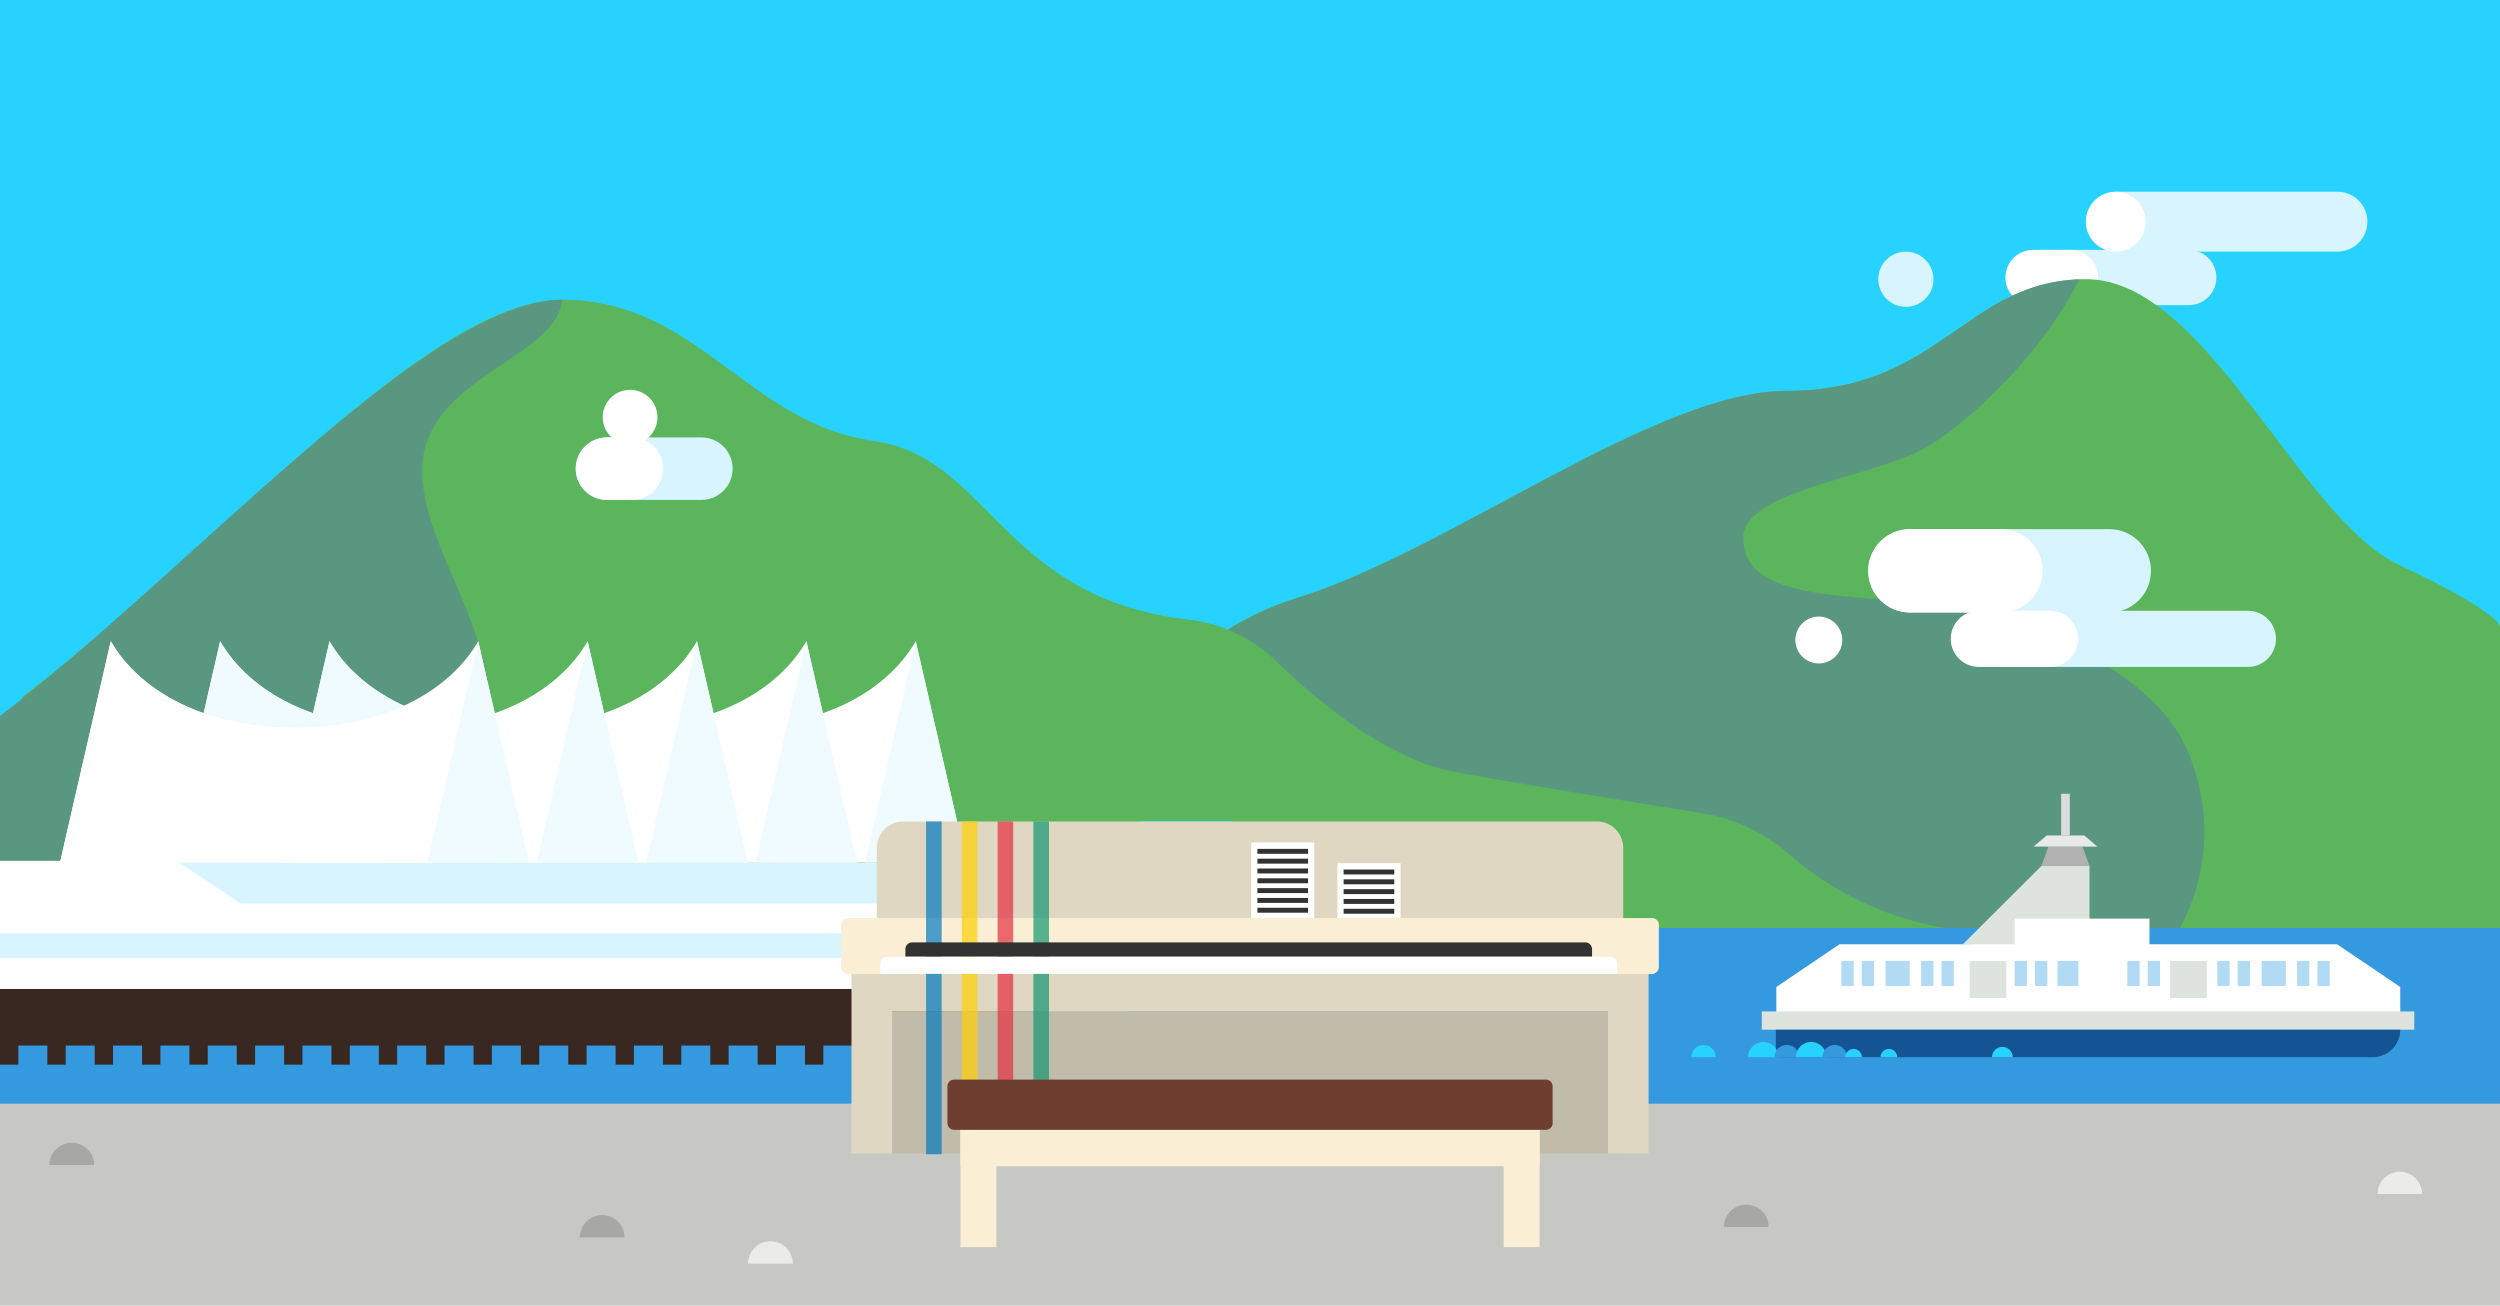
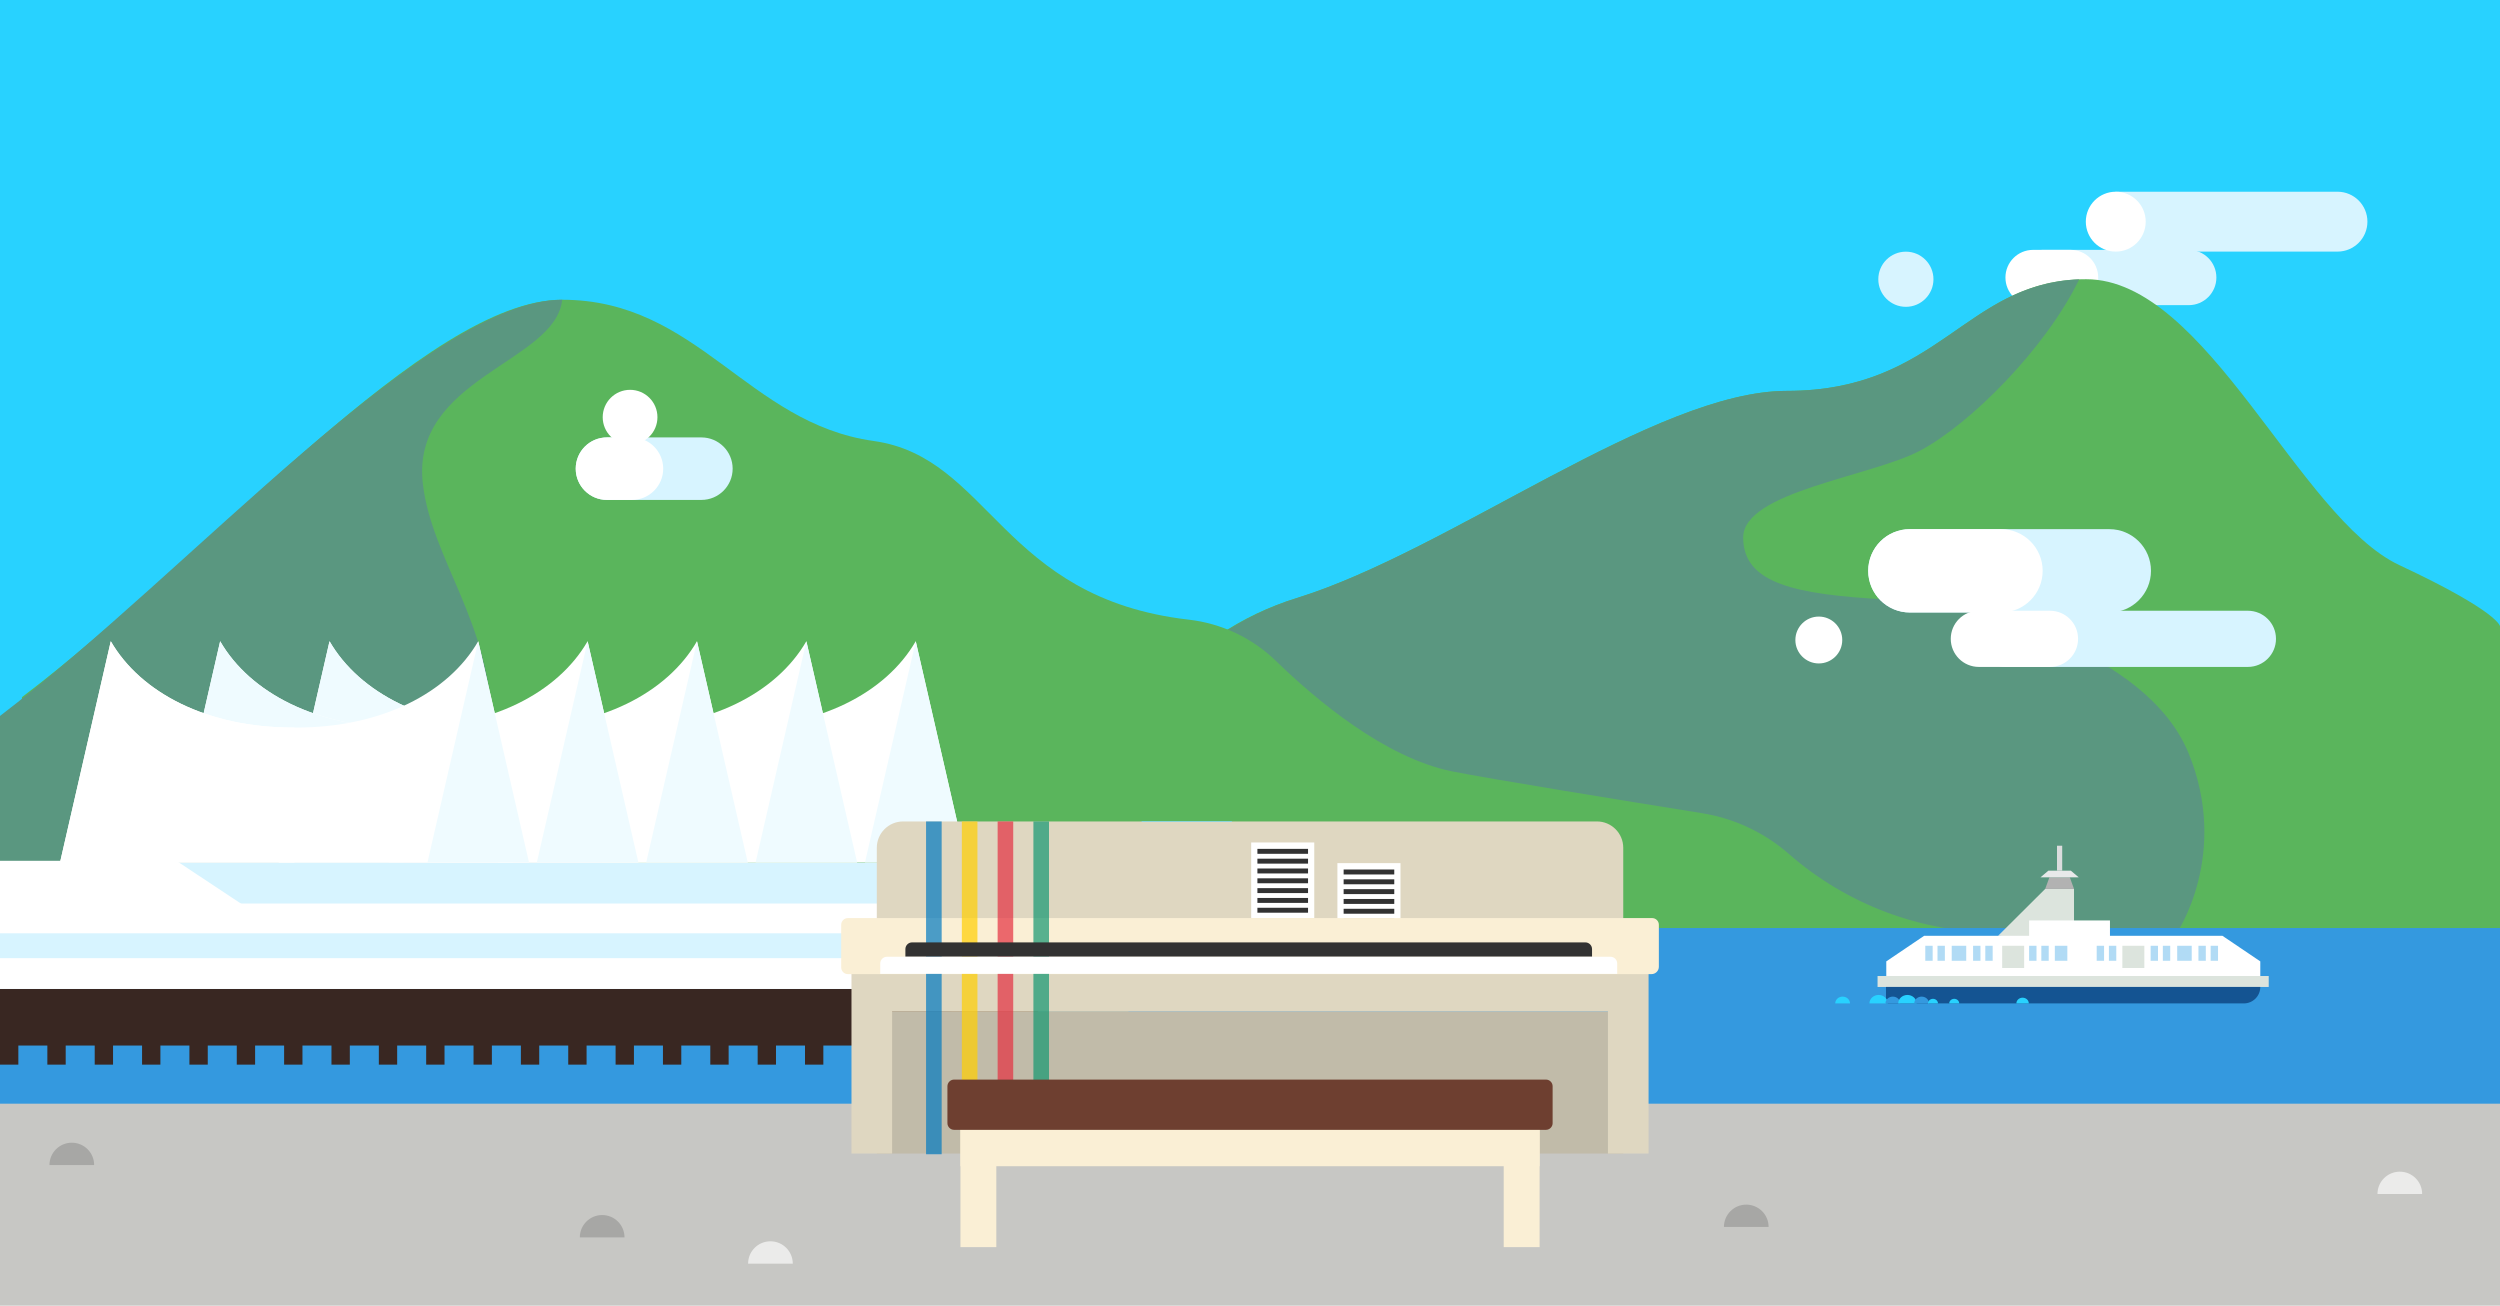
<svg xmlns="http://www.w3.org/2000/svg" width="1440px" height="752px" viewBox="0 0 1440 752" version="1.1">
  <defs />
  <g id="Page-1" stroke="none" stroke-width="1" fill="none" fill-rule="evenodd">
    <g id="Artboard">
      <g id="_x31_BG" fill="#28D2FF">
        <rect id="Rectangle-path" x="0" y="0" width="1440" height="664.629" />
      </g>
      <g id="_x31_Cloudbehind_mountian" transform="translate(1081, 110)">
        <path d="M282.633,17.677 C282.633,27.203 274.91,34.926 265.384,34.926 L139.39,34.926 C129.864,34.926 122.141,27.203 122.141,17.677 L122.141,17.677 C122.141,8.151 129.864,0.427 139.39,0.427 L265.384,0.427 C274.91,0.427 282.633,8.15 282.633,17.677 L282.633,17.677 L282.633,17.677 Z" id="Shape" fill="#D7F4FF" />
        <path d="M79.619,49.848 C79.619,58.64 86.748,65.769 95.541,65.769 L179.715,65.769 C188.508,65.769 195.637,58.641 195.637,49.848 L195.637,49.848 C195.637,41.054 188.508,33.925 179.715,33.925 L95.541,33.925 C86.748,33.925 79.619,41.053 79.619,49.848 L79.619,49.848 L79.619,49.848 Z" id="Shape" fill="#D7F4FF" />
        <path d="M127.56,49.848 C127.56,58.641 120.431,65.769 111.638,65.769 L90.056,65.769 C81.263,65.769 74.134,58.641 74.134,49.848 L74.134,49.848 C74.134,41.054 81.263,33.926 90.056,33.926 L111.638,33.926 C120.431,33.925 127.56,41.054 127.56,49.848 L127.56,49.848 L127.56,49.848 Z" id="Shape" fill="#FFFFFF" />
        <path d="M154.927,17.677 C154.927,27.203 147.204,34.926 137.678,34.926 L137.678,34.926 C128.152,34.926 120.429,27.203 120.429,17.677 L120.429,17.677 C120.429,8.151 128.152,0.427 137.678,0.427 L137.678,0.427 C147.204,0.427 154.927,8.15 154.927,17.677 L154.927,17.677 L154.927,17.677 Z" id="Shape" fill="#FFFFFF" />
        <path d="M32.674,50.848 C32.674,42.076 25.563,34.964 16.79,34.964 L16.79,34.964 C8.018,34.964 0.906,42.075 0.906,50.848 L0.906,50.848 C0.906,59.621 8.017,66.732 16.79,66.732 L16.79,66.732 C25.562,66.731 32.674,59.621 32.674,50.848 L32.674,50.848 L32.674,50.848 Z" id="Shape" fill="#D7F4FF" />
      </g>
      <g id="_x31_Canada_Place" transform="translate(0, 160)">
        <g id="Group">
          <path d="M665.873,238.957 C686.894,213.131 714.836,194.364 746.66,184.561 C834.831,157.397 953.467,65.152 1029.229,65.152 C1118.071,65.152 1132.215,0.83 1201.639,0.83 C1271.063,0.83 1324.116,138.389 1382.058,165.518 C1440,192.646 1440.081,200.928 1440.081,200.928 L1440.081,377.397 L553.2,377.397 L665.873,238.957 L665.873,238.957 Z" id="Shape" fill="#5AB55C" />
          <path d="M1260.563,273.715 C1236.564,215.292 1139.069,188.145 1086.572,185.294 C1034.074,182.443 1004.076,176.146 1004.076,149.64 C1004.076,123.134 1077.572,114.649 1106.071,99.511 C1134.568,84.374 1178.061,41.159 1197.628,0.911 C1131.639,3.334 1116.33,65.152 1029.229,65.152 C953.663,65.152 835.442,156.923 747.341,184.35 C715.051,194.402 686.756,213.615 665.597,239.996 L553.2,377.396 L1253.828,377.396 C1253.828,377.396 1284.562,332.138 1260.563,273.715 L1260.563,273.715 Z" id="Shape" fill="#5A9780" />
          <path d="M12.626,241.571 C122.747,158.146 245.818,12.654 323.814,12.654 C401.81,12.654 430.606,83.851 503.204,94 C570.241,103.372 576.655,184.541 684.714,196.92 C703.609,199.084 721.28,207.431 734.922,220.683 C758.32,243.412 797.842,276.498 836.322,284.29 C856.896,288.456 936.855,301.411 980.281,308.381 C998.823,311.357 1016.219,319.48 1030.353,331.845 L1030.36,331.851 C1063.726,361.044 1106.553,377.135 1150.888,377.135 L1160.829,377.135 L19.329,377.135 L12.626,241.571 L12.626,241.571 Z" id="Shape" fill="#5AB55C" />
          <path d="M358.476,351.343 C345.844,322.55 284.112,318.639 283.45,258.713 C282.788,198.787 248.908,162.551 243.615,119.149 C236.115,57.652 320.111,48.922 323.814,12.654 C246.34,12.654 109.553,168.707 0,252.39 L0,377.136 L355.192,377.136 C360.755,372.79 364.491,365.053 358.476,351.343 L358.476,351.343 Z" id="Shape" fill="#5A9780" />
        </g>
        <rect id="Rectangle-path" fill="#3499DF" x="0" y="374.547" width="1440" height="173.336" />
        <rect id="Rectangle-path" fill="#392722" x="0" y="409.647" width="597.833" height="32.586" />
        <g id="Group" transform="translate(0, 409)" fill="#392722">
          <rect id="Rectangle-path" x="0" y="0.647" width="10.565" height="43.586" />
          <rect id="Rectangle-path" x="27.276" y="0.647" width="10.565" height="43.586" />
          <rect id="Rectangle-path" x="54.551" y="0.647" width="10.565" height="43.586" />
          <rect id="Rectangle-path" x="81.827" y="0.647" width="10.565" height="43.586" />
          <rect id="Rectangle-path" x="109.103" y="0.647" width="10.565" height="43.586" />
          <rect id="Rectangle-path" x="136.378" y="0.647" width="10.565" height="43.586" />
          <rect id="Rectangle-path" x="163.653" y="0.647" width="10.565" height="43.586" />
          <rect id="Rectangle-path" x="190.929" y="0.647" width="10.565" height="43.586" />
          <rect id="Rectangle-path" x="218.204" y="0.647" width="10.565" height="43.586" />
          <rect id="Rectangle-path" x="245.479" y="0.647" width="10.565" height="43.586" />
          <rect id="Rectangle-path" x="272.755" y="0.647" width="10.565" height="43.586" />
          <rect id="Rectangle-path" x="300.03" y="0.647" width="10.565" height="43.586" />
          <rect id="Rectangle-path" x="327.306" y="0.647" width="10.565" height="43.586" />
          <rect id="Rectangle-path" x="354.581" y="0.647" width="10.565" height="43.586" />
          <rect id="Rectangle-path" x="381.856" y="0.647" width="10.565" height="43.586" />
          <rect id="Rectangle-path" x="409.132" y="0.647" width="10.565" height="43.586" />
          <rect id="Rectangle-path" x="436.407" y="0.647" width="10.565" height="43.586" />
          <rect id="Rectangle-path" x="463.683" y="0.647" width="10.565" height="43.586" />
        </g>
        <rect id="Rectangle-path" fill="#D7F4FF" x="0" y="336.879" width="566.335" height="27.197" />
        <rect id="Rectangle-path" fill="#FFFFFF" x="0" y="360.434" width="597.833" height="49.213" />
        <rect id="Rectangle-path" fill="#D7F4FF" x="0" y="377.576" width="566.335" height="14.316" />
        <g id="Group" transform="translate(34, 209)">
          <g transform="translate(252, 0)" id="Shape">
            <path d="M0.562,127.788 L134.562,127.788 L136.711,127.788 L270.711,127.788 L241.465,0.349 C224.213,30.203 185.631,50.079 136.625,50.079 L134.648,50.079" fill="#FFFFFF" />
            <path d="M270.711,127.788 L241.465,0.349 L241.465,0.348 L212.219,127.787 L241.465,127.787 L241.465,127.788 L270.711,127.788 Z" fill="#EFFBFF" />
          </g>
          <g transform="translate(189, 0)" id="Shape">
            <path d="M0.562,127.788 L134.562,127.788 L136.711,127.788 L270.711,127.788 L241.465,0.349 C224.213,30.203 185.631,50.079 136.625,50.079 L134.648,50.079" fill="#FFFFFF" />
            <path d="M270.711,127.788 L241.465,0.349 L241.465,0.348 L212.219,127.787 L241.465,127.787 L241.465,127.788 L270.711,127.788 Z" fill="#EFFBFF" />
          </g>
          <g transform="translate(126, 0)" id="Shape">
            <path d="M241.465,0.349 C224.213,30.203 185.631,50.079 136.625,50.079 L134.648,50.079 C85.642,50.079 47.06,30.202 29.808,0.349 L0.562,127.788 L134.562,127.788 L136.711,127.788 L270.711,127.788 L241.465,0.349 L241.465,0.349 Z" fill="#FFFFFF" />
            <path d="M270.711,127.788 L241.465,0.349 L241.465,0.348 L212.219,127.787 L241.465,127.787 L241.465,127.788 L270.711,127.788 Z" fill="#EFFBFF" />
            <path d="M135.637,50.079 L134.649,50.079 C85.643,50.079 47.061,30.202 29.809,0.349 L0.563,127.788 L134.563,127.788 L135.638,127.788 L135.638,50.079 L135.637,50.079 Z" fill="#EFFBFF" />
          </g>
          <g transform="translate(63, 0)" id="Shape">
            <path d="M241.465,0.349 C224.213,30.203 185.631,50.079 136.625,50.079 L134.648,50.079 C85.642,50.079 47.06,30.202 29.808,0.349 L0.562,127.788 L134.562,127.788 L136.711,127.788 L270.711,127.788 L241.465,0.349 L241.465,0.349 Z" fill="#FFFFFF" />
            <path d="M270.711,127.788 L241.465,0.349 L241.465,0.348 L212.219,127.787 L241.465,127.787 L241.465,127.788 L270.711,127.788 Z" fill="#EFFBFF" />
            <path d="M135.637,50.079 L134.649,50.079 C85.643,50.079 47.061,30.202 29.809,0.349 L0.562,127.788 L134.562,127.788 L135.637,127.788 L135.637,50.079 L135.637,50.079 Z" fill="#EFFBFF" />
          </g>
          <g id="Shape">
            <path d="M241.465,0.349 C224.213,30.203 185.631,50.079 136.625,50.079 L134.648,50.079 C85.642,50.079 47.06,30.202 29.808,0.349 L0.56,127.788 L134.562,127.788 L136.711,127.788 L270.711,127.788 L241.465,0.349 L241.465,0.349 Z" fill="#FFFFFF" />
            <path d="M270.711,127.788 L241.465,0.349 L241.465,0.348 L212.219,127.787 L241.465,127.787 L241.465,127.788 L270.711,127.788 Z" fill="#EFFBFF" />
            <path d="M135.637,50.079 L134.649,50.079 C85.643,50.079 47.061,30.202 29.809,0.349 L0.56,127.788 L134.562,127.788 L135.637,127.788 L135.637,50.079 L135.637,50.079 Z" fill="#FFFFFF" />
          </g>
        </g>
        <rect id="Rectangle-path" fill="#C7C7C4" x="0" y="475.726" width="1440.081" height="116.274" />
        <path d="M992.98,546.732 C992.98,539.625 998.742,533.862 1005.85,533.862 C1012.958,533.862 1018.72,539.624 1018.72,546.732" id="Shape" fill="#A7A7A5" />
        <path d="M1369.423,527.754 C1369.423,520.647 1375.185,514.884 1382.293,514.884 C1389.401,514.884 1395.163,520.646 1395.163,527.754" id="Shape" fill="#EBEBEA" />
        <path d="M333.981,552.731 C333.981,545.624 339.743,539.861 346.85,539.861 C353.957,539.861 359.719,545.624 359.719,552.731" id="Shape" fill="#A7A7A5" />
        <path d="M28.491,511.064 C28.491,503.957 34.252,498.194 41.36,498.194 C48.467,498.194 54.229,503.957 54.229,511.064" id="Shape" fill="#A7A7A5" />
        <path d="M430.905,567.857 C430.905,560.75 436.667,554.987 443.774,554.987 C450.882,554.987 456.644,560.749 456.644,567.857" id="Shape" fill="#EBEBEA" />
        <path d="M101.566,335.805 L0,335.805 L0,362.651 L142.063,362.651 L101.566,335.805 Z" id="Shape" fill="#FFFFFF" />
        <path d="M650.065,422.582 L637.065,400.707 L490.444,400.877 L513.838,422.484 L650.065,422.582 Z" id="Shape" fill="#FBC851" />
        <path d="M657.565,312.929 C657.565,327.288 669.206,338.929 683.565,338.929 C697.924,338.929 709.565,327.288 709.565,312.929 L657.565,312.929 L657.565,312.929 Z" id="Shape" fill="#28D2FF" />
      </g>
      <g id="piano" transform="translate(484, 473)">
        <g id="Group">
          <path d="M450.99,15.322 C450.99,6.943 444.197,0.15 435.818,0.15 L36.21,0.15 C27.831,0.15 21.039,6.942 21.039,15.322 L21.039,109.706 L450.99,109.706 L450.99,15.322 L450.99,15.322 Z" id="Shape" fill="#DFD7C1" />
          <g transform="translate(236, 12)" id="Rectangle-path">
            <rect fill="#FFFFFF" x="0.682" y="0.265" width="36.333" height="43.551" />
            <rect fill="#323232" x="4.265" y="3.948" width="29.167" height="2.849" />
            <rect fill="#323232" x="4.265" y="9.602" width="29.167" height="2.849" />
            <rect fill="#323232" x="4.265" y="15.256" width="29.167" height="2.849" />
            <rect fill="#323232" x="4.265" y="20.91" width="29.167" height="2.85" />
            <rect fill="#323232" x="4.265" y="26.564" width="29.167" height="2.85" />
            <rect fill="#323232" x="4.265" y="32.218" width="29.167" height="2.849" />
            <rect fill="#323232" x="4.265" y="37.873" width="29.167" height="2.849" />
          </g>
          <g transform="translate(286, 24)" id="Rectangle-path">
            <rect fill="#FFFFFF" x="0.348" y="0.161" width="36.333" height="43.551" />
            <rect fill="#323232" x="3.931" y="3.843" width="29.167" height="2.849" />
            <rect fill="#323232" x="3.931" y="9.498" width="29.167" height="2.849" />
            <rect fill="#323232" x="3.931" y="15.151" width="29.167" height="2.849" />
            <rect fill="#323232" x="3.931" y="20.805" width="29.167" height="2.85" />
            <rect fill="#323232" x="3.931" y="26.459" width="29.167" height="2.849" />
            <rect fill="#323232" x="3.931" y="32.114" width="29.167" height="2.849" />
            <rect fill="#323232" x="3.931" y="37.768" width="29.167" height="2.849" />
          </g>
          <rect id="Rectangle-path" fill="#C1BBA9" x="21.039" y="109.706" width="429.951" height="81.739" />
          <rect id="Rectangle-path" fill="#DFD7C1" x="6.458" y="76.566" width="23.395" height="114.879" />
          <rect id="Rectangle-path" fill="#DFD7C1" x="442.177" y="76.566" width="23.394" height="114.879" />
          <path d="M471.503,59.675 C471.503,57.543 469.775,55.816 467.644,55.816 L4.386,55.816 C2.254,55.816 0.527,57.544 0.527,59.675 L0.527,84.238 C0.527,86.37 2.255,88.097 4.386,88.097 L467.251,88.097 C469.6,88.097 471.503,86.194 471.503,83.845 L471.503,59.675 L471.503,59.675 Z" id="Shape" fill="#FAEFD5" />
          <rect id="Rectangle-path" opacity="0.7" fill="#0079C0" x="49.412" y="0.15" width="8.985" height="191.701" />
          <rect id="Rectangle-path" opacity="0.7" fill="#FFCF01" x="70.022" y="0.15" width="8.985" height="191.701" />
          <rect id="Rectangle-path" opacity="0.7" fill="#E42F40" x="90.632" y="0.15" width="8.985" height="191.701" />
          <rect id="Rectangle-path" opacity="0.7" fill="#129771" x="111.242" y="0.15" width="8.985" height="191.701" />
          <path d="M433.015,78.097 L37.505,78.097 L37.505,73.675 C37.505,71.543 39.233,69.816 41.364,69.816 L429.155,69.816 C431.287,69.816 433.014,71.544 433.014,73.675 L433.014,78.097 L433.015,78.097 Z" id="Shape" fill="#323232" />
          <path d="M447.505,81.957 C447.505,79.826 445.777,78.098 443.646,78.098 L26.874,78.098 C24.742,78.098 23.015,79.826 23.015,81.957 L23.015,87.951 L447.505,87.951 L447.505,81.957 L447.505,81.957 Z" id="Shape" fill="#FFFFFF" />
        </g>
        <g id="Group" transform="translate(61, 148)">
          <rect id="Rectangle-path" fill="#FAEFD5" x="8.215" y="15.312" width="333.6" height="35.423" />
          <rect id="Rectangle-path" fill="#FAEFD5" x="8.215" y="23.736" width="20.67" height="73.61" />
          <rect id="Rectangle-path" fill="#FAEFD5" x="321.145" y="23.736" width="20.67" height="73.61" />
          <path d="M349.314,4.693 C349.314,2.561 347.586,0.834 345.455,0.834 L4.574,0.834 C2.442,0.834 0.715,2.562 0.715,4.693 L0.715,25.931 C0.715,28.063 2.443,29.79 4.574,29.79 L345.455,29.79 C347.587,29.79 349.314,28.062 349.314,25.931 L349.314,4.693 L349.314,4.693 Z" id="Shape" fill="#6E3F30" />
        </g>
      </g>
-       <g id="_x31_Boat" transform="translate(1014, 457)">
+       <g id="_x31_Boat" transform="translate(1081, 487)">
        <g id="Group">
-           <path d="M179.128,90.244 L189.549,76.35 L189.549,41.771 L161.871,41.771 L116.603,86.889 L179.128,90.244 Z" id="Shape" fill="#DCE4DD" />
-           <path d="M332.15,86.889 L45.551,86.889 L9.171,111.506 L9.171,126.583 L368.542,126.583 L368.542,111.506 L332.15,86.889 Z" id="Shape" fill="#FFFFFF" />
-           <g transform="translate(46, 96)" id="Rectangle-path" fill="#B1DBF5">
-             <rect x="0.645" y="0.486" width="7.082" height="14.441" />
-             <rect x="12.382" y="0.486" width="7.085" height="14.441" />
-             <rect x="46.578" y="0.486" width="7.085" height="14.441" />
-             <rect x="58.317" y="0.486" width="7.077" height="14.441" />
-             <rect x="26.045" y="0.486" width="13.949" height="14.441" />
+           <path d="M107.382,54.028 L113.629,45.71 L113.629,25.008 L97.037,25.008 L69.9,52.019 L107.382,54.028 Z" id="Shape" fill="#DCE4DD" />
+           <path d="M199.114,52.019 L27.306,52.019 L5.498,66.757 L5.498,75.783 L220.93,75.783 L220.93,66.757 L199.114,52.019 Z" id="Shape" fill="#FFFFFF" />
+           <g transform="translate(27.5756, 57.47368)" id="Rectangle-path" fill="#B1DBF5">
+             <rect x="0.387" y="0.291" width="4.245" height="8.646" />
+             <rect x="7.423" y="0.291" width="4.247" height="8.646" />
+             <rect x="27.922" y="0.291" width="4.247" height="8.646" />
+             <rect x="34.959" y="0.291" width="4.242" height="8.646" />
+             <rect x="15.613" y="0.291" width="8.362" height="8.646" />
          </g>
-           <g transform="translate(263, 96)" id="Rectangle-path" fill="#B1DBF5">
-             <rect x="0.169" y="0.486" width="7.078" height="14.441" />
-             <rect x="11.906" y="0.486" width="7.082" height="14.441" />
-             <rect x="46.104" y="0.486" width="7.077" height="14.441" />
-             <rect x="57.841" y="0.486" width="7.079" height="14.441" />
-             <rect x="25.691" y="0.486" width="13.954" height="14.441" />
+           <g transform="translate(157.6605, 57.47368)" id="Rectangle-path" fill="#B1DBF5">
+             <rect x="0.101" y="0.291" width="4.243" height="8.646" />
+             <rect x="7.137" y="0.291" width="4.245" height="8.646" />
+             <rect x="27.638" y="0.291" width="4.242" height="8.646" />
+             <rect x="34.674" y="0.291" width="4.244" height="8.646" />
+             <rect x="15.401" y="0.291" width="8.365" height="8.646" />
          </g>
-           <rect id="Rectangle-path" fill="#FFFFFF" x="146.424" y="72.124" width="77.67" height="18.12" />
-           <rect id="Rectangle-path" fill="#DCE4DD" x="0.787" y="125.582" width="375.848" height="10.532" />
-           <path d="M8.885,151.949 L352.705,151.949 C361.451,151.949 368.54,144.859 368.54,136.113 L8.884,136.113 L8.884,151.949 L8.885,151.949 Z" id="Shape" fill="#145492" />
-           <g transform="translate(146, 96)" id="Rectangle-path" fill="#B1DBF5">
+           <rect id="Rectangle-path" fill="#FFFFFF" x="87.777" y="43.179" width="46.561" height="10.848" />
+           <rect id="Rectangle-path" fill="#DCE4DD" x="0.472" y="75.184" width="225.309" height="6.305" />
+           <path d="M5.326,90.969 L211.436,90.969 C216.679,90.969 220.928,86.725 220.928,81.489 L5.326,81.489 L5.326,90.969 L5.326,90.969 Z" id="Shape" fill="#145492" />
+           <g transform="translate(87.52255, 57.47368)" id="Rectangle-path" fill="#B1DBF5">
            <g>
-               <rect x="0.424" y="0.486" width="7.088" height="14.441" />
-               <rect x="12.161" y="0.486" width="7.083" height="14.441" />
+               <rect x="0.254" y="0.291" width="4.249" height="8.646" />
+               <rect x="7.29" y="0.291" width="4.246" height="8.646" />
            </g>
-             <g transform="translate(65, 0)">
-               <rect x="0.344" y="0.486" width="7.085" height="14.441" />
-               <rect x="12.083" y="0.486" width="7.081" height="14.441" />
+             <g transform="translate(38.96552, 0)">
+               <rect x="0.206" y="0.291" width="4.247" height="8.646" />
+               <rect x="7.243" y="0.291" width="4.245" height="8.646" />
            </g>
          </g>
-           <rect id="Rectangle-path" fill="#B1DBF5" x="171.126" y="96.486" width="12.02" height="14.441" />
-           <path d="M161.871,41.771 L189.549,41.771 L185.519,30.627 L165.908,30.627 L161.871,41.771 Z" id="Shape" fill="#B2B2B2" />
-           <path d="M157.351,30.627 L194.069,30.627 L186.532,24.241 L164.888,24.241 L157.351,30.627 Z" id="Shape" fill="#E8E9EA" />
-           <rect id="Rectangle-path" fill="#DBDCDD" x="173.212" y="0.229" width="4.999" height="24.012" />
-           <rect id="Rectangle-path" fill="#DCE4DD" x="120.521" y="96.486" width="21.127" height="21.381" />
-           <rect id="Rectangle-path" fill="#DCE4DD" x="236.002" y="96.486" width="21.13" height="21.381" />
+           <rect id="Rectangle-path" fill="#B1DBF5" x="102.585" y="57.765" width="7.206" height="8.646" />
+           <path d="M97.037,25.008 L113.629,25.008 L111.213,18.336 L99.457,18.336 L97.037,25.008 Z" id="Shape" fill="#B2B2B2" />
+           <path d="M94.327,18.336 L116.338,18.336 L111.82,14.513 L98.845,14.513 L94.327,18.336 Z" id="Shape" fill="#E8E9EA" />
+           <rect id="Rectangle-path" fill="#DBDCDD" x="103.835" y="0.137" width="2.997" height="14.376" />
+           <rect id="Rectangle-path" fill="#DCE4DD" x="72.249" y="57.765" width="12.665" height="12.8" />
+           <rect id="Rectangle-path" fill="#DCE4DD" x="141.476" y="57.765" width="12.667" height="12.8" />
        </g>
      </g>
-       <g id="_x31_Waves" transform="translate(974, 600)">
+       <g id="_x31_Waves" transform="translate(1057, 573)">
        <g id="Group">
-           <path d="M50.429,8.949 C50.429,4.097 46.495,0.164 41.644,0.164 C36.793,0.164 32.86,4.097 32.86,8.949 L50.429,8.949 L50.429,8.949 Z" id="Shape" fill="#28D2FF" />
-           <path d="M62.313,8.949 C62.313,5.049 59.151,1.887 55.251,1.887 C51.351,1.887 48.189,5.049 48.189,8.949 L62.313,8.949 L62.313,8.949 Z" id="Shape" fill="#3499DF" />
-           <path d="M77.988,8.949 C77.988,4.097 74.055,0.164 69.203,0.164 C64.351,0.164 60.418,4.097 60.418,8.949 L77.988,8.949 L77.988,8.949 Z" id="Shape" fill="#28D2FF" />
-           <path d="M89.874,8.949 C89.874,5.049 86.712,1.887 82.812,1.887 C78.912,1.887 75.75,5.049 75.75,8.949 L89.874,8.949 L89.874,8.949 Z" id="Shape" fill="#3499DF" />
-           <path d="M14.275,8.949 C14.275,5.049 11.113,1.887 7.213,1.887 C3.313,1.887 0.151,5.049 0.151,8.949 L14.275,8.949 L14.275,8.949 Z" id="Shape" fill="#28D2FF" />
-           <path d="M98.446,8.949 C98.446,6.309 96.305,4.168 93.664,4.168 C91.023,4.168 88.883,6.31 88.883,8.949 L98.446,8.949 L98.446,8.949 Z" id="Shape" fill="#28D2FF" />
-           <path d="M118.752,8.949 C118.752,6.309 116.611,4.168 113.971,4.168 C111.331,4.168 109.19,6.31 109.19,8.949 L118.752,8.949 L118.752,8.949 Z" id="Shape" fill="#28D2FF" />
-           <path d="M185.326,8.949 C185.326,5.661 182.661,2.995 179.373,2.995 C176.085,2.995 173.42,5.661 173.42,8.949 L185.326,8.949 L185.326,8.949 Z" id="Shape" fill="#28D2FF" />
+           <path d="M30.366,4.972 C30.366,2.276 27.997,0.091 25.076,0.091 C22.155,0.091 19.787,2.276 19.787,4.972 L30.366,4.972 L30.366,4.972 Z" id="Shape" fill="#28D2FF" />
+           <path d="M37.522,4.972 C37.522,2.805 35.618,1.048 33.269,1.048 C30.921,1.048 29.017,2.805 29.017,4.972 L37.522,4.972 L37.522,4.972 Z" id="Shape" fill="#3499DF" />
+           <path d="M46.961,4.972 C46.961,2.276 44.592,0.091 41.671,0.091 C38.749,0.091 36.381,2.276 36.381,4.972 L46.961,4.972 L46.961,4.972 Z" id="Shape" fill="#28D2FF" />
+           <path d="M54.118,4.972 C54.118,2.805 52.214,1.048 49.865,1.048 C47.517,1.048 45.613,2.805 45.613,4.972 L54.118,4.972 L54.118,4.972 Z" id="Shape" fill="#3499DF" />
+           <path d="M8.596,4.972 C8.596,2.805 6.692,1.048 4.343,1.048 C1.995,1.048 0.091,2.805 0.091,4.972 L8.596,4.972 L8.596,4.972 Z" id="Shape" fill="#28D2FF" />
+           <path d="M59.279,4.972 C59.279,3.505 57.99,2.316 56.4,2.316 C54.81,2.316 53.521,3.506 53.521,4.972 L59.279,4.972 L59.279,4.972 Z" id="Shape" fill="#28D2FF" />
+           <path d="M71.507,4.972 C71.507,3.505 70.217,2.316 68.628,2.316 C67.038,2.316 65.749,3.506 65.749,4.972 L71.507,4.972 L71.507,4.972 Z" id="Shape" fill="#28D2FF" />
+           <path d="M111.594,4.972 C111.594,3.145 109.989,1.664 108.01,1.664 C106.03,1.664 104.425,3.145 104.425,4.972 L111.594,4.972 L111.594,4.972 Z" id="Shape" fill="#28D2FF" />
        </g>
      </g>
      <g id="_x31_Clouds" transform="translate(331, 224)">
        <g id="Group">
          <g>
            <path d="M91.005,45.954 C91.005,36.013 82.946,27.954 73.005,27.954 L18.613,27.954 C8.672,27.954 0.613,36.013 0.613,45.954 L0.613,45.954 C0.613,55.895 8.672,63.954 18.613,63.954 L73.005,63.954 C82.946,63.954 91.005,55.895 91.005,45.954 L91.005,45.954 L91.005,45.954 Z" id="Shape" fill="#D7F4FF" />
            <path d="M51.005,45.954 C51.005,36.013 42.946,27.954 33.005,27.954 L18.613,27.954 C8.672,27.954 0.613,36.013 0.613,45.954 L0.613,45.954 C0.613,55.895 8.672,63.954 18.613,63.954 L33.005,63.954 C42.946,63.954 51.005,55.895 51.005,45.954 L51.005,45.954 L51.005,45.954 Z" id="Shape" fill="#FFFFFF" />
            <circle id="Oval" fill="#FFFFFF" cx="31.923" cy="16.305" r="15.764" />
          </g>
          <g transform="translate(703, 80)">
            <path d="M204.968,24.791 C204.968,38.045 194.223,48.79 180.969,48.79 L66.081,48.79 C52.827,48.79 42.082,38.046 42.082,24.791 L42.082,24.791 C42.082,11.537 52.827,0.792 66.081,0.792 L180.969,0.792 C194.224,0.792 204.968,11.537 204.968,24.791 L204.968,24.791 L204.968,24.791 Z" id="Shape" fill="#D7F4FF" />
            <path d="M276.97,63.966 C276.97,72.901 269.727,80.144 260.793,80.144 L121.221,80.144 C112.286,80.144 105.043,72.901 105.043,63.966 L105.043,63.966 C105.043,55.031 112.286,47.789 121.221,47.789 L260.793,47.789 C269.728,47.789 276.97,55.031 276.97,63.966 L276.97,63.966 L276.97,63.966 Z" id="Shape" fill="#D7F4FF" />
            <path d="M162.97,63.967 C162.97,72.901 155.727,80.144 146.793,80.144 L105.814,80.144 C96.879,80.144 89.636,72.901 89.636,63.966 C89.636,55.031 96.879,47.789 105.813,47.789 L146.792,47.789 C155.728,47.789 162.97,55.031 162.97,63.967 L162.97,63.967 Z" id="Shape" fill="#FFFFFF" />
            <path d="M142.577,24.791 C142.577,38.045 131.832,48.79 118.578,48.79 L66.082,48.79 C52.828,48.79 42.083,38.046 42.083,24.791 L42.083,24.791 C42.083,11.537 52.828,0.792 66.082,0.792 L118.578,0.792 C131.832,0.792 142.577,11.537 142.577,24.791 L142.577,24.791 L142.577,24.791 Z" id="Shape" fill="#FFFFFF" />
            <circle id="Oval" fill="#FFFFFF" cx="13.635" cy="64.645" r="13.5" />
          </g>
        </g>
      </g>
    </g>
  </g>
</svg>
